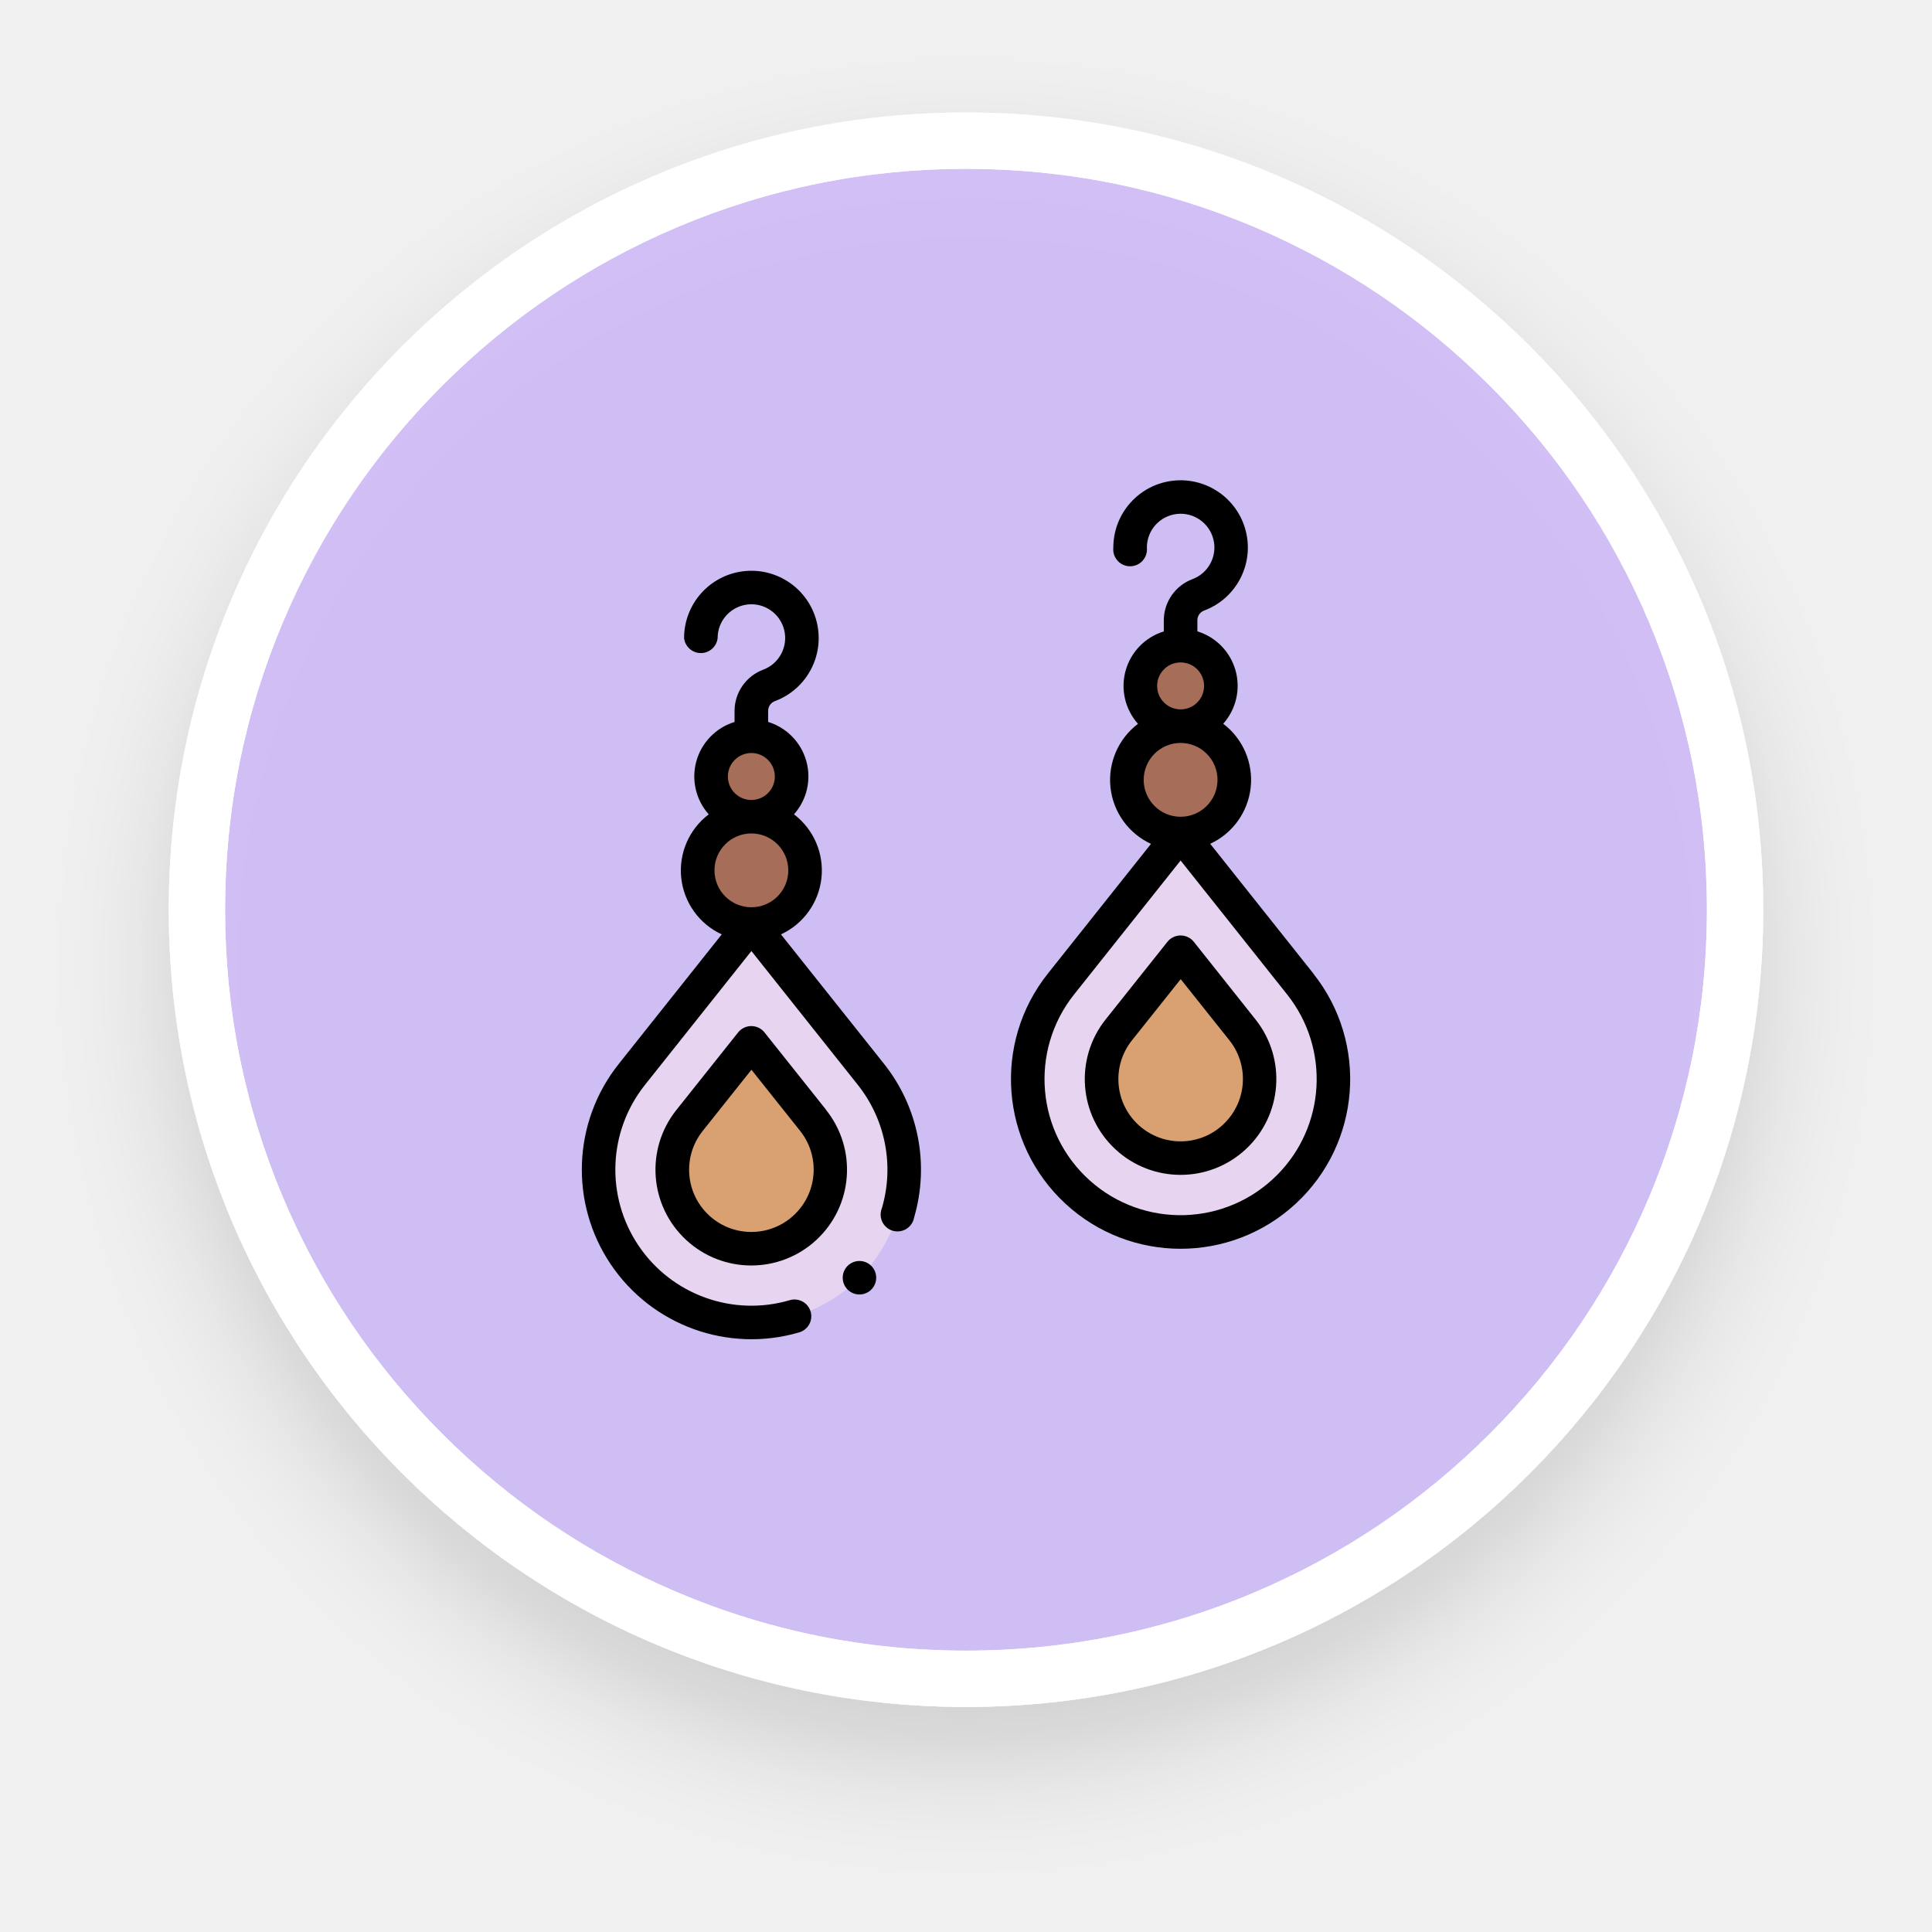
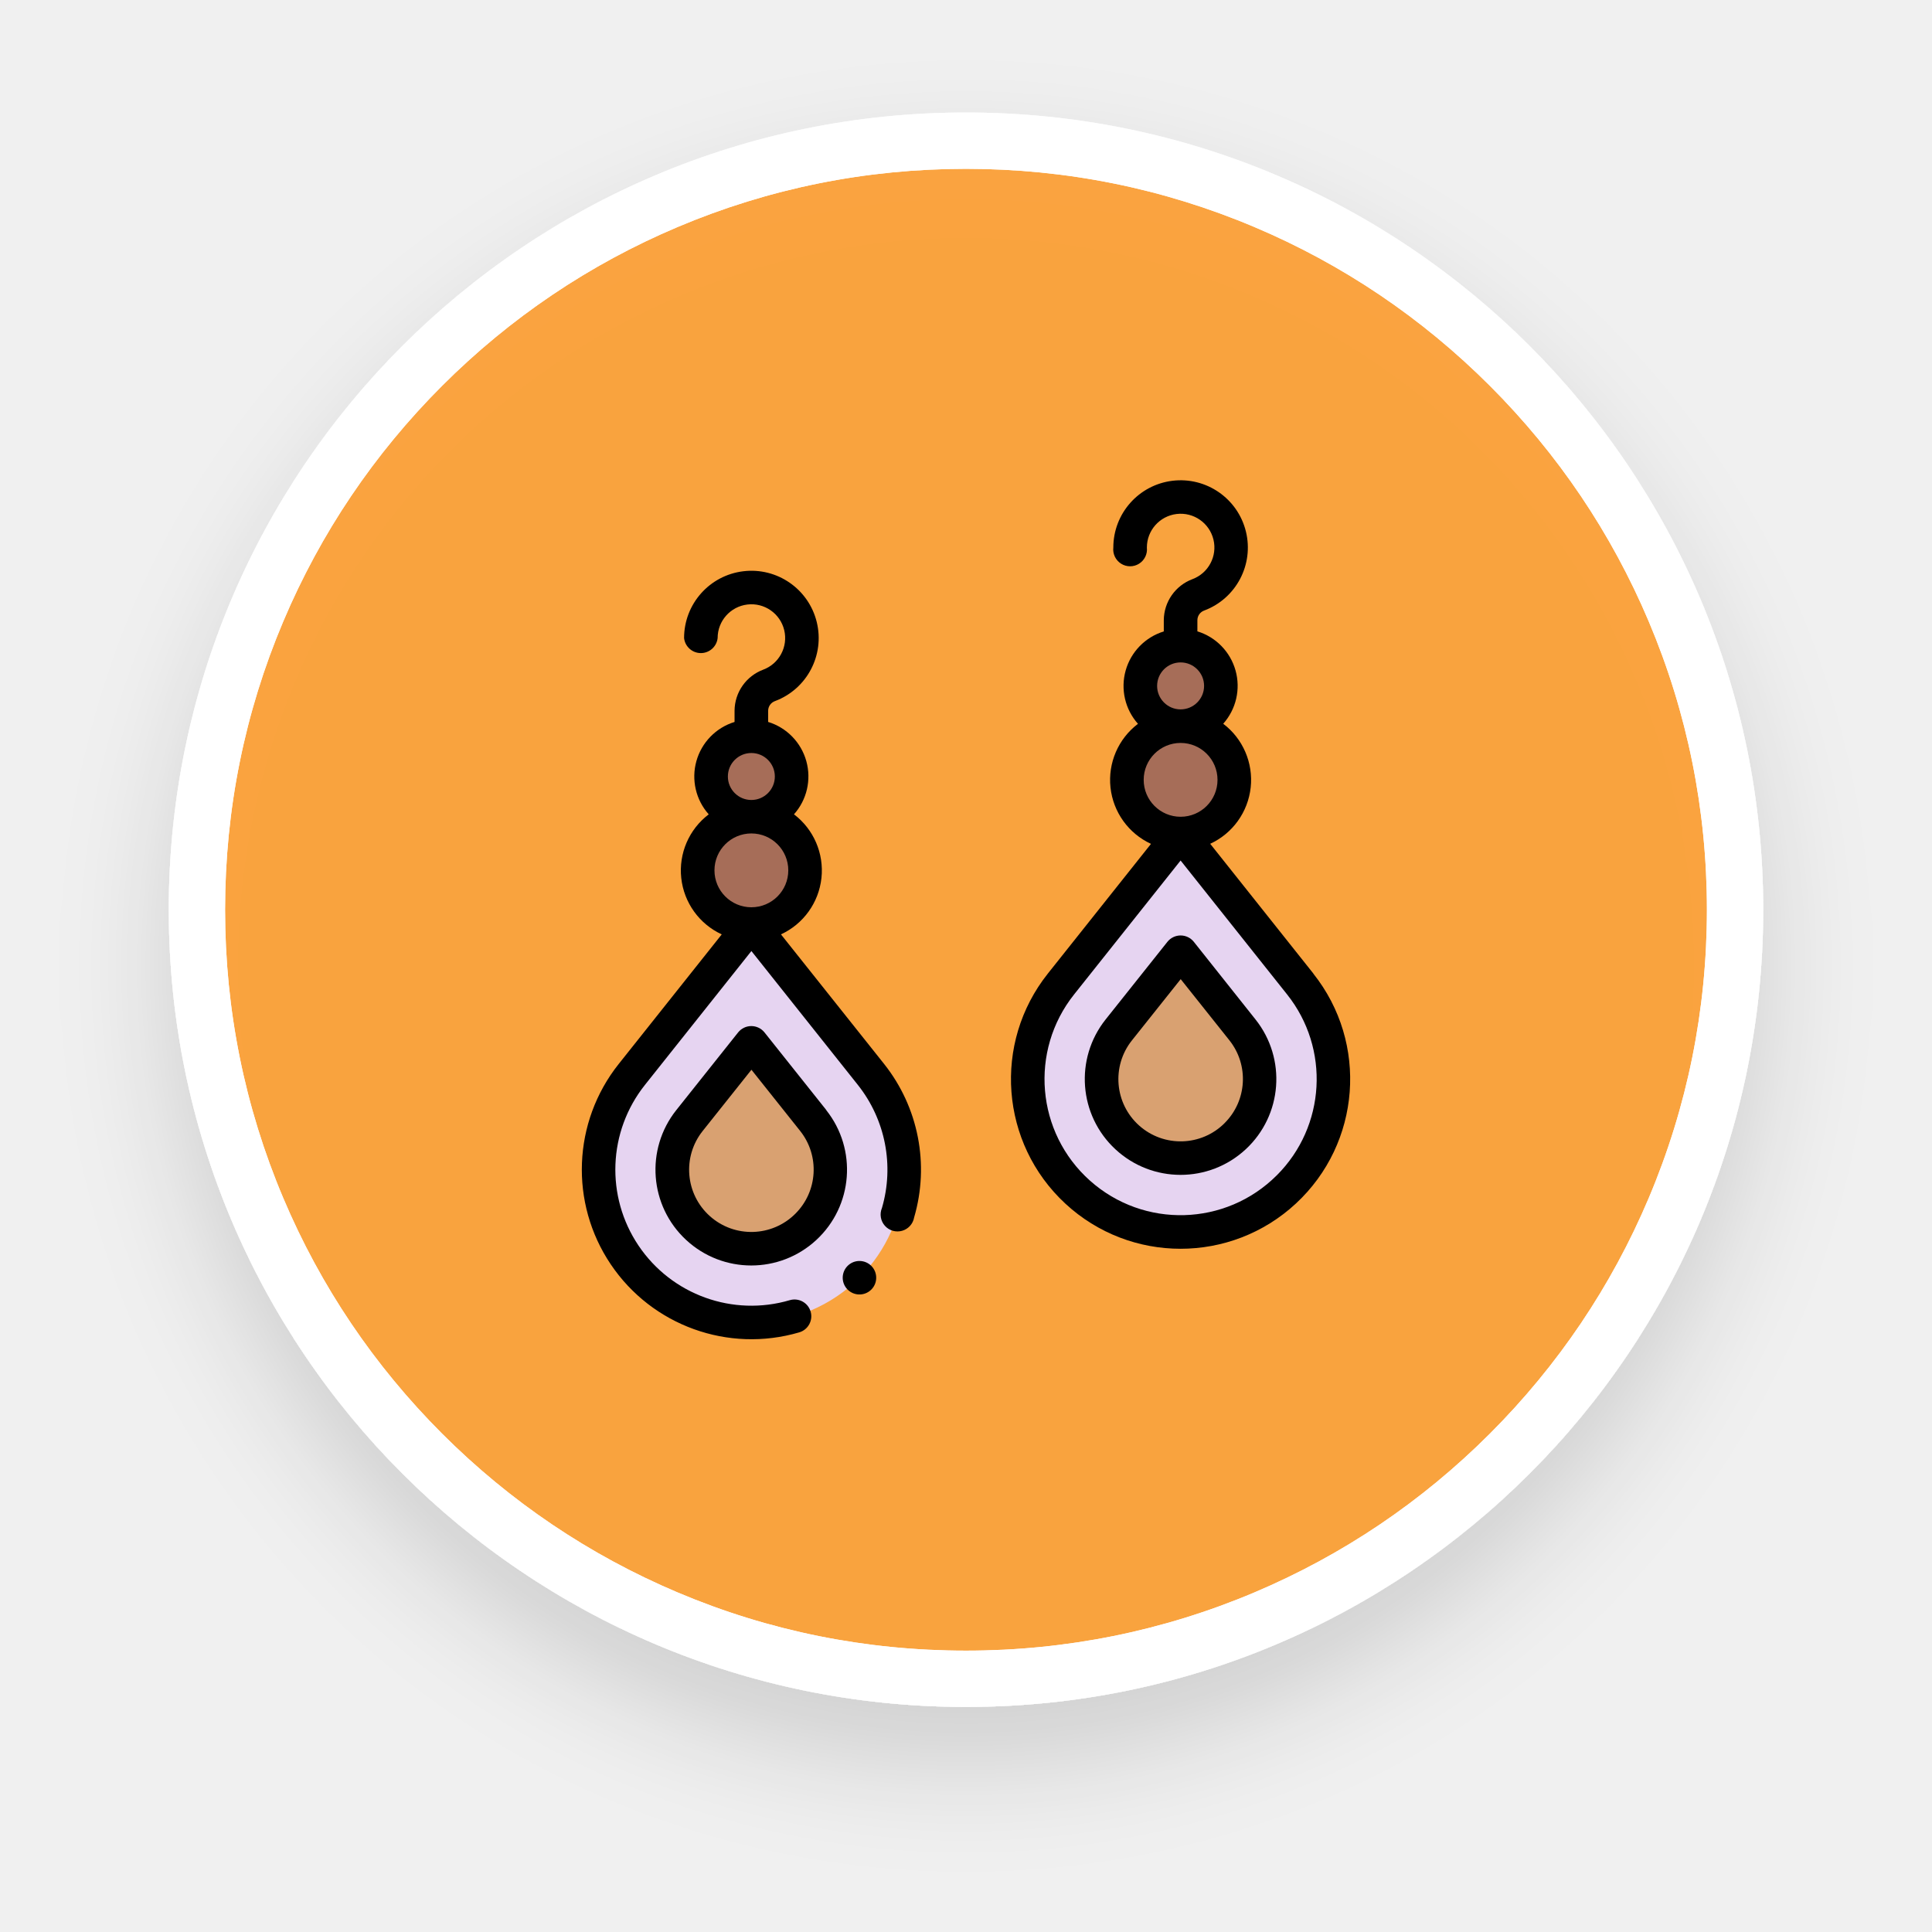
<svg xmlns="http://www.w3.org/2000/svg" width="103" height="103" viewBox="0 0 103 103">
  <defs>
    <filter id="Trazado_874925" x="0" y="0" width="103" height="103" filterUnits="userSpaceOnUse">
      <feOffset dy="3" input="SourceAlpha" />
      <feGaussianBlur stdDeviation="3" result="blur" />
      <feFlood flood-opacity="0.161" />
      <feComposite operator="in" in2="blur" />
      <feComposite in="SourceGraphic" />
    </filter>
  </defs>
  <g id="Grupo_1176826" data-name="Grupo 1176826" transform="translate(-799.5 -2511.157)">
    <g id="Grupo_1111316" data-name="Grupo 1111316" transform="translate(808.5 2517.157)">
      <g id="Grupo_1109835" data-name="Grupo 1109835" transform="translate(0 0)">
        <g id="Grupo_1107913" data-name="Grupo 1107913" transform="translate(0 0)">
          <g transform="matrix(1, 0, 0, 1, -9, -6)" filter="url(#Trazado_874925)">
-             <g id="Trazado_874925-2" data-name="Trazado 874925" transform="translate(9 6)" fill="#cdb9f8" opacity="0.859">
+             <g id="Trazado_874925-2" data-name="Trazado 874925" transform="translate(9 6)" fill="#fd9826" opacity="0.859">
              <path d="M 42.5 83.5 C 36.964 83.5 31.595 82.416 26.541 80.279 C 21.659 78.214 17.274 75.257 13.509 71.492 C 9.743 67.726 6.786 63.341 4.721 58.459 C 2.584 53.405 1.5 48.036 1.5 42.5 C 1.5 36.964 2.584 31.595 4.721 26.541 C 6.786 21.659 9.743 17.274 13.509 13.509 C 17.274 9.743 21.659 6.786 26.541 4.721 C 31.595 2.584 36.964 1.5 42.5 1.5 C 48.035 1.5 53.405 2.584 58.458 4.721 C 63.34 6.786 67.725 9.743 71.491 13.509 C 75.257 17.274 78.213 21.659 80.278 26.541 C 82.416 31.595 83.5 36.964 83.5 42.5 C 83.5 48.036 82.416 53.405 80.278 58.459 C 78.213 63.341 75.257 67.726 71.491 71.492 C 67.725 75.257 63.34 78.214 58.458 80.279 C 53.405 82.416 48.035 83.5 42.5 83.5 Z" stroke="none" />
              <path d="M 42.5 3 C 37.166 3 31.993 4.044 27.126 6.103 C 22.422 8.092 18.198 10.941 14.569 14.569 C 10.941 18.198 8.092 22.422 6.103 27.126 C 4.044 31.993 3 37.166 3 42.5 C 3 47.834 4.044 53.007 6.103 57.875 C 8.092 62.578 10.941 66.802 14.569 70.431 C 18.198 74.06 22.422 76.908 27.126 78.897 C 31.993 80.956 37.166 82 42.5 82 C 47.834 82 53.006 80.956 57.874 78.897 C 62.577 76.908 66.802 74.06 70.43 70.431 C 74.059 66.802 76.908 62.578 78.897 57.875 C 80.956 53.007 82 47.834 82 42.5 C 82 37.166 80.956 31.993 78.897 27.126 C 76.908 22.422 74.059 18.198 70.43 14.569 C 66.802 10.941 62.577 8.092 57.874 6.103 C 53.006 4.044 47.834 3 42.5 3 M 42.5 0 C 65.972 0 85 19.028 85 42.5 L 85 42.5 C 85 65.972 65.972 85 42.5 85 C 19.028 85 0 65.972 0 42.5 L 0 42.5 C 0 19.028 19.028 0 42.5 0 Z" stroke="none" fill="#fff" />
            </g>
          </g>
          <g id="Trazado_874923" data-name="Trazado 874923" transform="translate(0 0)" fill="none">
            <path d="M42.5,0A42.5,42.5,0,0,1,85,42.5h0a42.5,42.5,0,1,1-85,0H0A42.5,42.5,0,0,1,42.5,0Z" stroke="none" />
            <path d="M 42.5 3 C 37.166 3 31.993 4.044 27.126 6.103 C 22.422 8.092 18.198 10.941 14.569 14.569 C 10.941 18.198 8.092 22.422 6.103 27.126 C 4.044 31.993 3 37.166 3 42.5 C 3 47.834 4.044 53.007 6.103 57.875 C 8.092 62.578 10.941 66.802 14.569 70.431 C 18.198 74.06 22.422 76.908 27.126 78.897 C 31.993 80.956 37.166 82 42.5 82 C 47.834 82 53.006 80.956 57.874 78.897 C 62.577 76.908 66.802 74.06 70.43 70.431 C 74.059 66.802 76.908 62.578 78.897 57.875 C 80.956 53.007 82 47.834 82 42.5 C 82 37.166 80.956 31.993 78.897 27.126 C 76.908 22.422 74.059 18.198 70.43 14.569 C 66.802 10.941 62.577 8.092 57.874 6.103 C 53.006 4.044 47.834 3 42.5 3 M 42.5 0 C 65.972 0 85 19.028 85 42.5 L 85 42.5 C 85 65.972 65.972 85 42.5 85 C 19.028 85 0 65.972 0 42.5 L 0 42.5 C 0 19.028 19.028 0 42.5 0 Z" stroke="none" fill="#fff" />
          </g>
        </g>
      </g>
    </g>
    <g id="img-20.68d9377e" transform="translate(820.609 2530.76)">
      <g id="XMLID_1365_" transform="translate(-17.084 5.999)">
        <g id="XMLID_1282_" transform="translate(27.885 13.648)">
          <path id="XMLID_1152_" d="M50.914,283.418a8.148,8.148,0,0,1-12.139-10.832l6.377-8.02,6.377,8.02a8.148,8.148,0,0,1-.615,10.832Z" transform="translate(-37.005 -254.548)" fill="#e6d4f1" />
          <circle id="XMLID_1075_" cx="2.147" cy="2.147" r="2.147" transform="translate(6.001 0)" fill="#a66d58" />
          <circle id="XMLID_1031_" cx="2.862" cy="2.862" r="2.862" transform="translate(5.285 4.294)" fill="#a66d58" />
          <g id="XMLID_1227_" transform="translate(3.935 16.342)">
            <path id="XMLID_1228_" d="M85.21,335.262l-3.3,4.146a4.212,4.212,0,1,0,6.593,0Z" transform="translate(-80.997 -335.262)" fill="#d9a171" />
          </g>
        </g>
        <g id="XMLID_1284_" transform="translate(50.769 8.818)">
          <path id="XMLID_1298_" d="M306.741,229.418A8.148,8.148,0,0,1,294.6,218.586l6.377-8.02,6.377,8.02A8.148,8.148,0,0,1,306.741,229.418Z" transform="translate(-292.832 -200.548)" fill="#e6d4f1" />
          <circle id="XMLID_1297_" cx="2.147" cy="2.147" r="2.147" transform="translate(6.001 0)" fill="#a66d58" />
          <circle id="XMLID_1296_" cx="2.862" cy="2.862" r="2.862" transform="translate(5.285 4.294)" fill="#a66d58" />
          <g id="XMLID_1289_" transform="translate(3.935 16.342)">
            <path id="XMLID_1290_" d="M341.037,281.262l-3.3,4.146a4.212,4.212,0,1,0,6.593,0Z" transform="translate(-336.824 -281.262)" fill="#d9a171" />
          </g>
        </g>
        <g id="XMLID_76_" transform="translate(26.989 0.001)">
          <path id="XMLID_99_" d="M37.61,73.381a3.754,3.754,0,0,0,.694-6.4,3.039,3.039,0,0,0-1.377-4.926v-.6a.55.55,0,0,1,.368-.512,3.588,3.588,0,1,0-4.85-3.359.9.9,0,0,0,1.789,0,1.8,1.8,0,1,1,2.429,1.685,2.354,2.354,0,0,0-1.527,2.187v.6a3.039,3.039,0,0,0-1.377,4.926,3.754,3.754,0,0,0,.694,6.4l-5.5,6.917a9.044,9.044,0,0,0,9.63,14.3.894.894,0,0,0-.5-1.717,7.254,7.254,0,0,1-7.726-11.474l5.677-7.139,5.677,7.139a7.267,7.267,0,0,1,1.282,6.562.9.9,0,1,0,1.717.5,9.058,9.058,0,0,0-1.6-8.18Zm-2.83-8.417a1.252,1.252,0,1,1,1.252,1.252,1.252,1.252,0,0,1-1.252-1.252ZM36.033,68a1.968,1.968,0,1,1-1.968,1.968A1.968,1.968,0,0,1,36.033,68Z" transform="translate(-26.989 -49.17)" />
          <path id="XMLID_1174_" d="M80.1,329.745,76.8,325.6a.9.9,0,0,0-1.4,0l-3.3,4.146a5.106,5.106,0,1,0,7.994,0Zm-1.651,5.524a3.317,3.317,0,0,1-4.942-4.41l2.6-3.265,2.6,3.265a3.316,3.316,0,0,1-.258,4.41Z" transform="translate(-67.06 -296.166)" />
          <path id="XMLID_1675_" d="M298.936,26.3l-5.5-6.917a3.754,3.754,0,0,0,.694-6.4,3.039,3.039,0,0,0-1.377-4.926v-.6a.55.55,0,0,1,.368-.512,3.586,3.586,0,1,0-4.85-3.356.9.9,0,1,0,1.789,0,1.8,1.8,0,1,1,2.429,1.685,2.354,2.354,0,0,0-1.527,2.187v.6a3.039,3.039,0,0,0-1.377,4.926,3.754,3.754,0,0,0,.694,6.4l-5.5,6.917a9.042,9.042,0,1,0,14.155,0Zm-8.33-15.335a1.252,1.252,0,1,1,1.252,1.252,1.252,1.252,0,0,1-1.252-1.252Zm1.252,3.041a1.968,1.968,0,1,1-1.968,1.968,1.968,1.968,0,0,1,1.968-1.968Zm5.129,23.05a7.253,7.253,0,0,1-10.806-9.643l5.677-7.139,5.677,7.139a7.25,7.25,0,0,1-.547,9.643Z" transform="translate(-259.931 -0.001)" />
          <path id="XMLID_1684_" d="M332.63,271.6a.9.9,0,0,0-1.4,0l-3.3,4.146a5.106,5.106,0,1,0,7.994,0Zm1.646,9.67a3.317,3.317,0,0,1-4.942-4.41l2.6-3.265,2.6,3.265a3.316,3.316,0,0,1-.259,4.409Z" transform="translate(-300.002 -246.997)" />
          <path id="XMLID_1686_" d="M183.389,465.321a.893.893,0,1,0,.633.262.893.893,0,0,0-.633-.262Z" transform="translate(-168.584 -423.698)" />
        </g>
      </g>
    </g>
  </g>
</svg>
